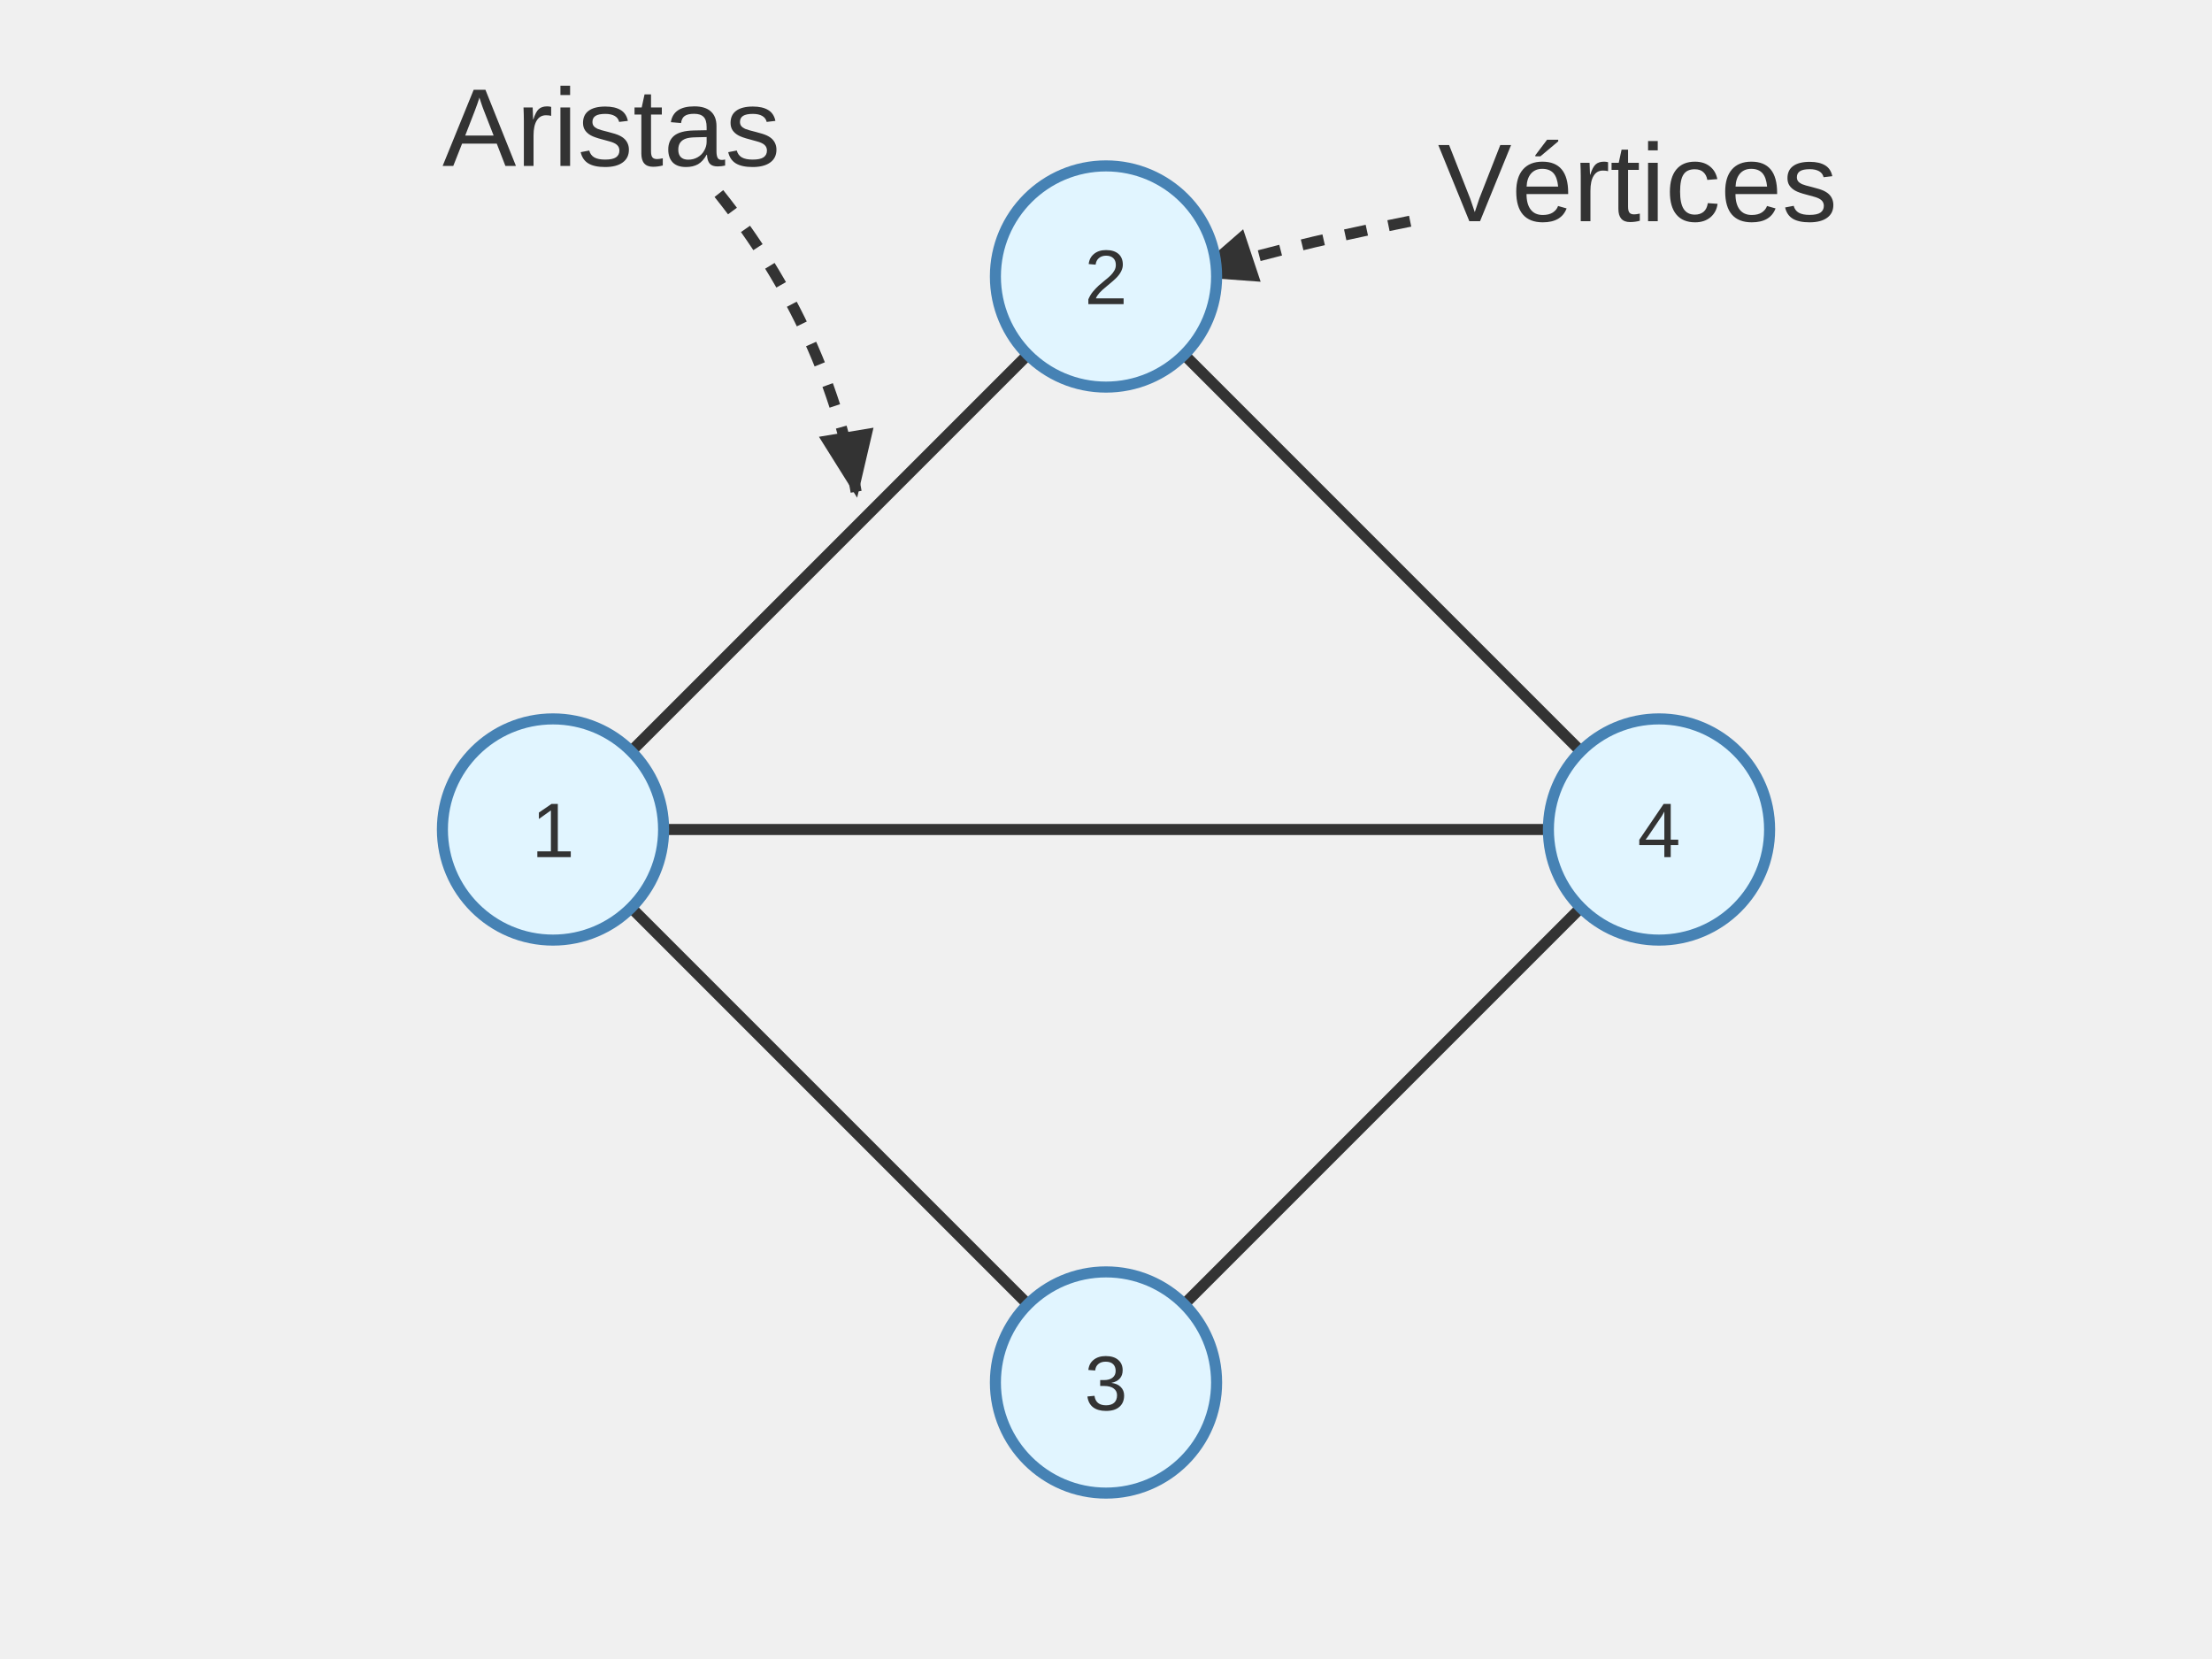
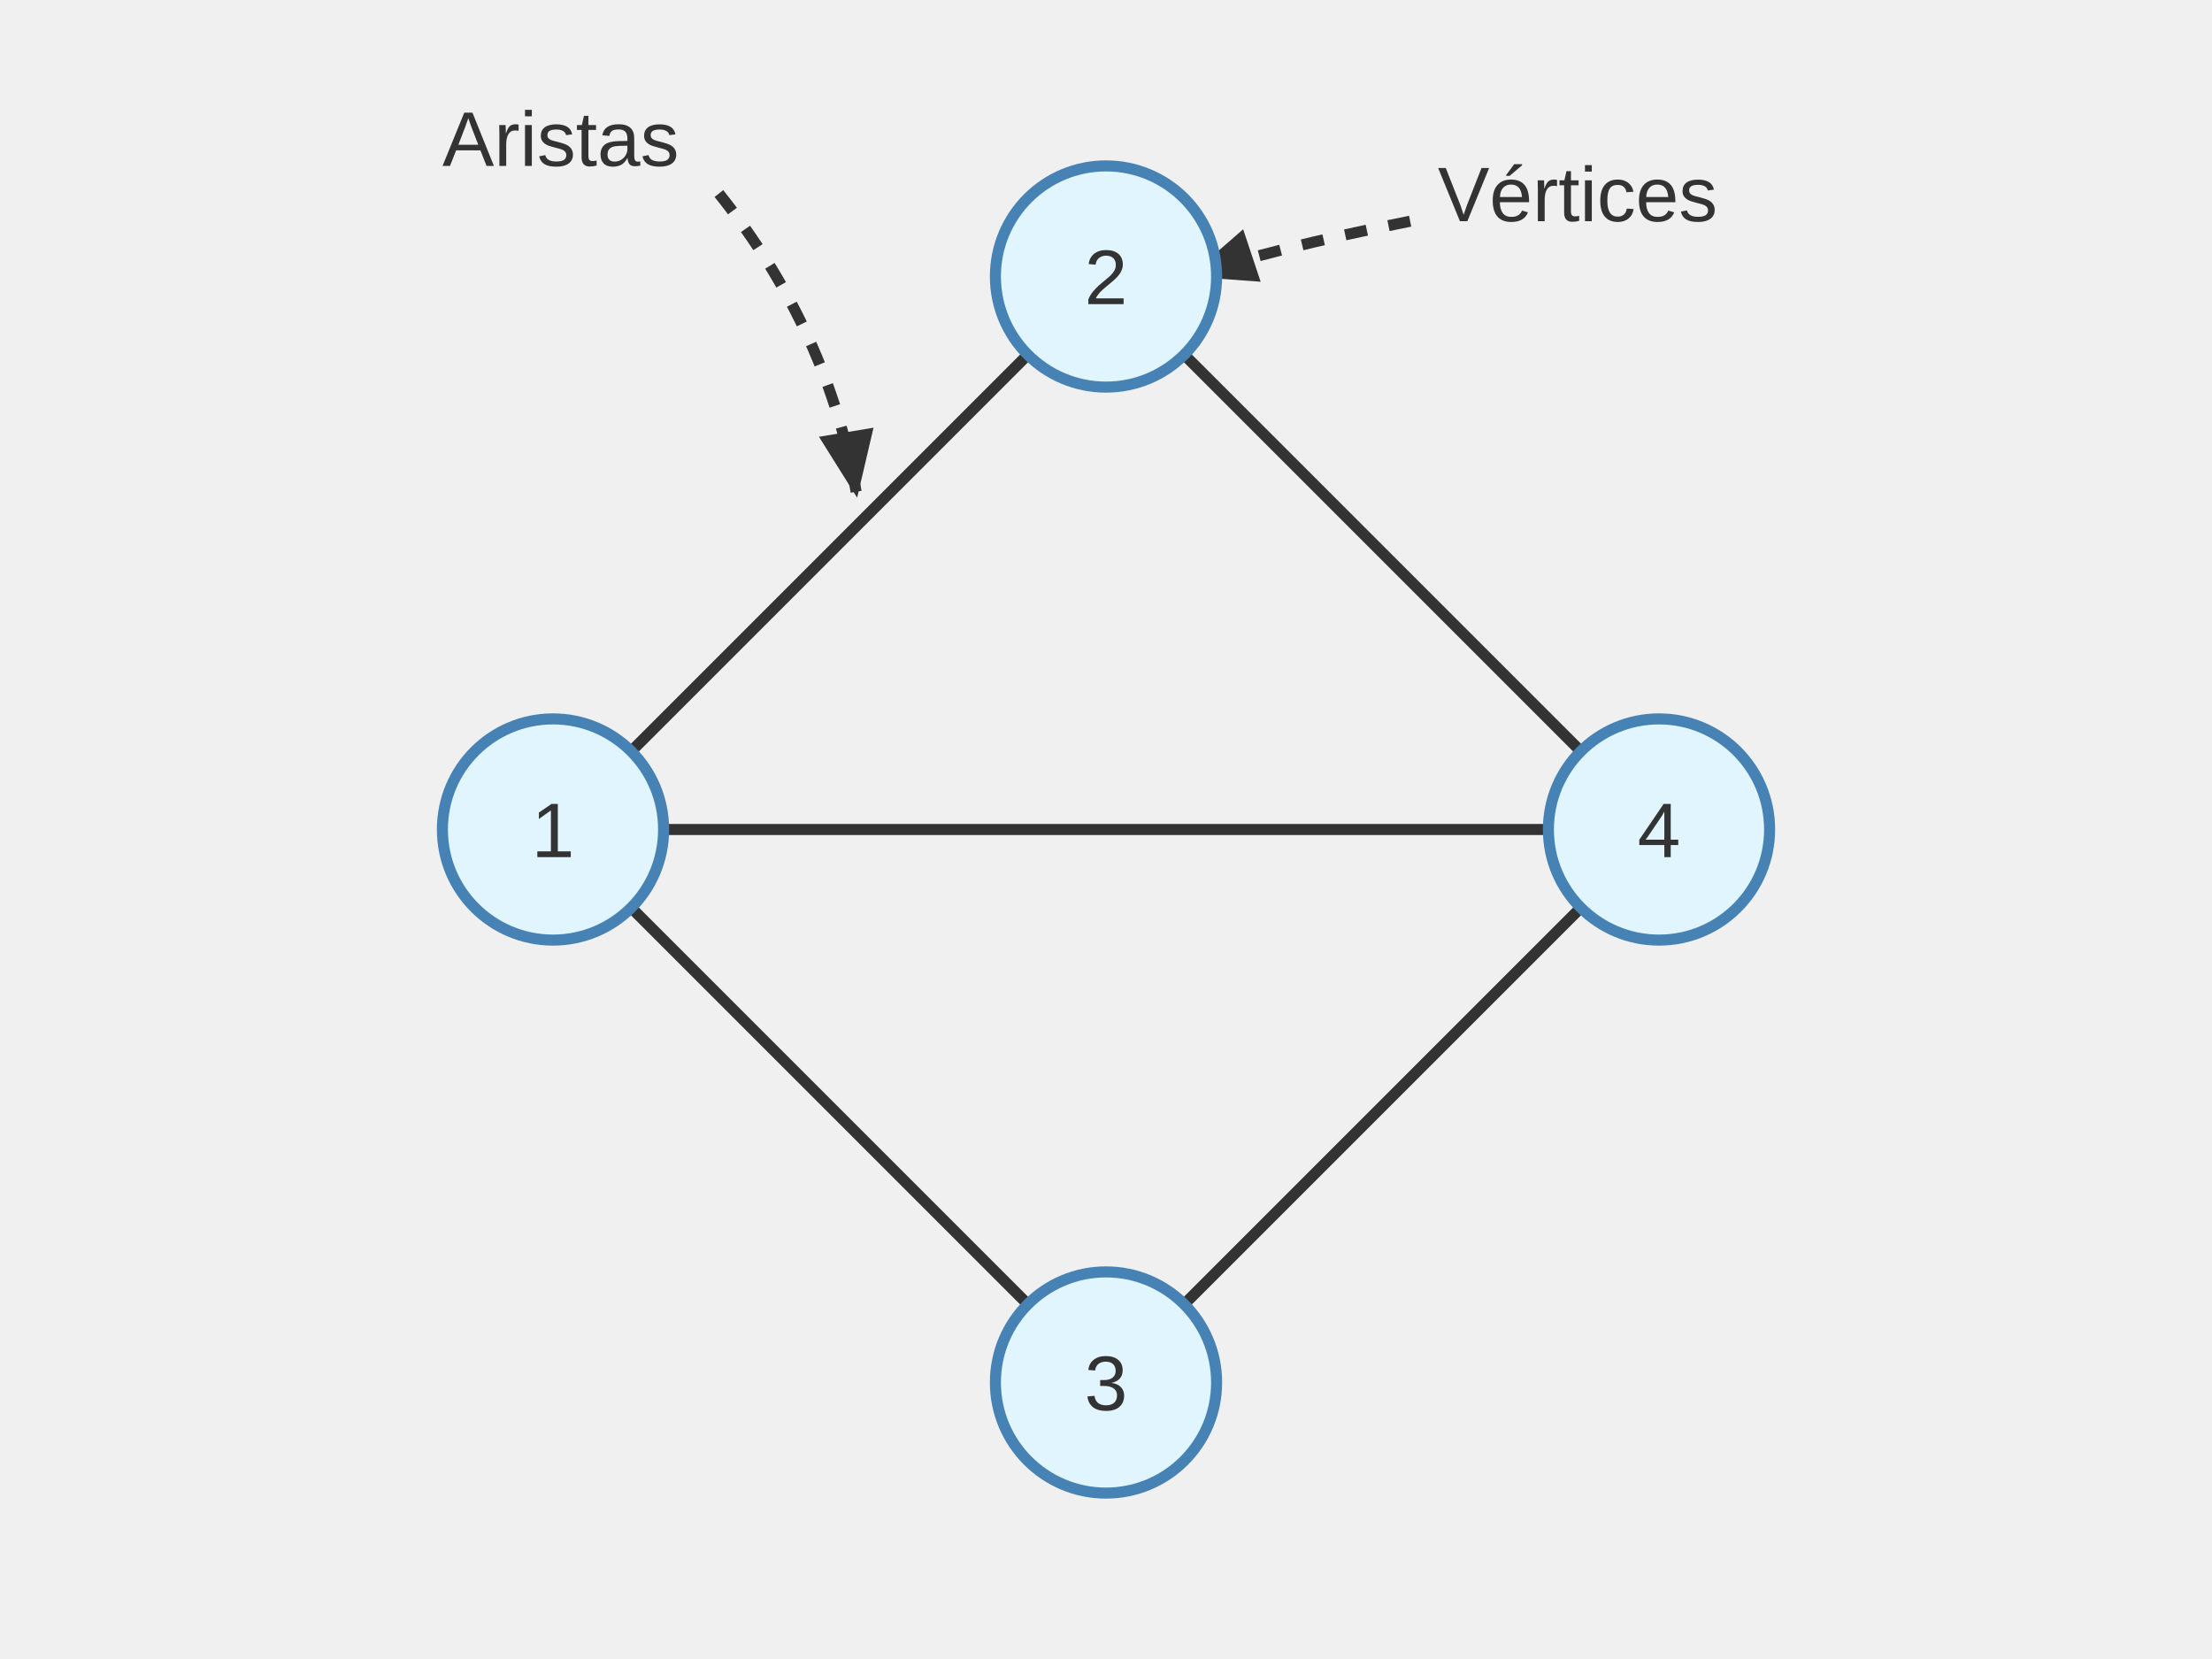
<svg xmlns="http://www.w3.org/2000/svg" viewBox="0 0 400 300">
  <defs>
+     <style>
+       .edge { fill: none; stroke: #333333; stroke-width: 2; }
+       .weight-text { fill: #333333; font-weight: bold; font-family: Arial; font-size: 14px; }
+       .node-text { fill: #333333; font-family: Arial; font-size: 14px; }
+       .variable-node { fill: #e1f5ff; stroke: #4682b4; stroke-width: 2; }
+       .value-node { fill: #ffe1e1; stroke: #e9967a; stroke-width: 2; }
+       .highlight-edge { stroke: #ef6c00; stroke-width: 2; }
+       .highlight-text { fill: #ef6c00; font-weight: bold; font-family: Arial; font-size: 14px; }
+       .background { fill: #ffffff; }
+     </style>
    <marker id="arrowhead" markerWidth="6" markerHeight="5" refX="6" refY="2.5" orient="auto">
      <polygon points="0 0, 6 2.5, 0 5" fill="#333333" />
    </marker>
  </defs>
-   <line x1="100" y1="150" x2="200" y2="50" stroke="#333333" stroke-width="2" />
-   <line x1="100" y1="150" x2="200" y2="250" stroke="#333333" stroke-width="2" />
-   <line x1="200" y1="50" x2="300" y2="150" stroke="#333333" stroke-width="2" />
-   <line x1="200" y1="250" x2="300" y2="150" stroke="#333333" stroke-width="2" />
-   <line x1="100" y1="150" x2="300" y2="150" stroke="#333333" stroke-width="2" />
-   <text x="260" y="40" font-family="Arial" font-size="20" fill="#333333">Vértices</text>
-   <path d="M 255 40 Q 230 45 215 50" stroke="#333333" stroke-width="2" stroke-dasharray="4,4" fill="none" marker-end="url(#arrowhead)" />
-   <text x="80" y="30" font-family="Arial" font-size="20" fill="#333333">Aristas</text>
-   <path d="M 130 35 Q 150 60 155 90" stroke="#333333" stroke-width="2" stroke-dasharray="4,4" fill="none" marker-end="url(#arrowhead)" />
-   <circle cx="100" cy="150" r="20" fill="#e1f5ff" stroke="#4682b4" stroke-width="2" />
-   <text x="100" y="155" font-family="Arial" font-size="14" fill="#333333" text-anchor="middle">1</text>
-   <circle cx="200" cy="50" r="20" fill="#e1f5ff" stroke="#4682b4" stroke-width="2" />
-   <text x="200" y="55" font-family="Arial" font-size="14" fill="#333333" text-anchor="middle">2</text>
-   <circle cx="200" cy="250" r="20" fill="#e1f5ff" stroke="#4682b4" stroke-width="2" />
-   <text x="200" y="255" font-family="Arial" font-size="14" fill="#333333" text-anchor="middle">3</text>
-   <circle cx="300" cy="150" r="20" fill="#e1f5ff" stroke="#4682b4" stroke-width="2" />
-   <text x="300" y="155" font-family="Arial" font-size="14" fill="#333333" text-anchor="middle">4</text>
+   <line class="edge" x1="100" y1="150" x2="200" y2="50" />
+   <line class="edge" x1="100" y1="150" x2="200" y2="250" />
+   <line class="edge" x1="200" y1="50" x2="300" y2="150" />
+   <line class="edge" x1="200" y1="250" x2="300" y2="150" />
+   <line class="edge" x1="100" y1="150" x2="300" y2="150" />
+   <text class="node-text" x="260" y="40">Vértices</text>
+   <path class="edge" d="M 255 40 Q 230 45 215 50" stroke-dasharray="4,4" fill="none" marker-end="url(#arrowhead)" />
+   <text class="node-text" x="80" y="30">Aristas</text>
+   <path class="edge" d="M 130 35 Q 150 60 155 90" stroke-dasharray="4,4" fill="none" marker-end="url(#arrowhead)" />
+   <circle class="variable-node" cx="100" cy="150" r="20" />
+   <text class="node-text" x="100" y="155" text-anchor="middle">1</text>
+   <circle class="variable-node" cx="200" cy="50" r="20" />
+   <text class="node-text" x="200" y="55" text-anchor="middle">2</text>
+   <circle class="variable-node" cx="200" cy="250" r="20" />
+   <text class="node-text" x="200" y="255" text-anchor="middle">3</text>
+   <circle class="variable-node" cx="300" cy="150" r="20" />
+   <text class="node-text" x="300" y="155" text-anchor="middle">4</text>
</svg>
